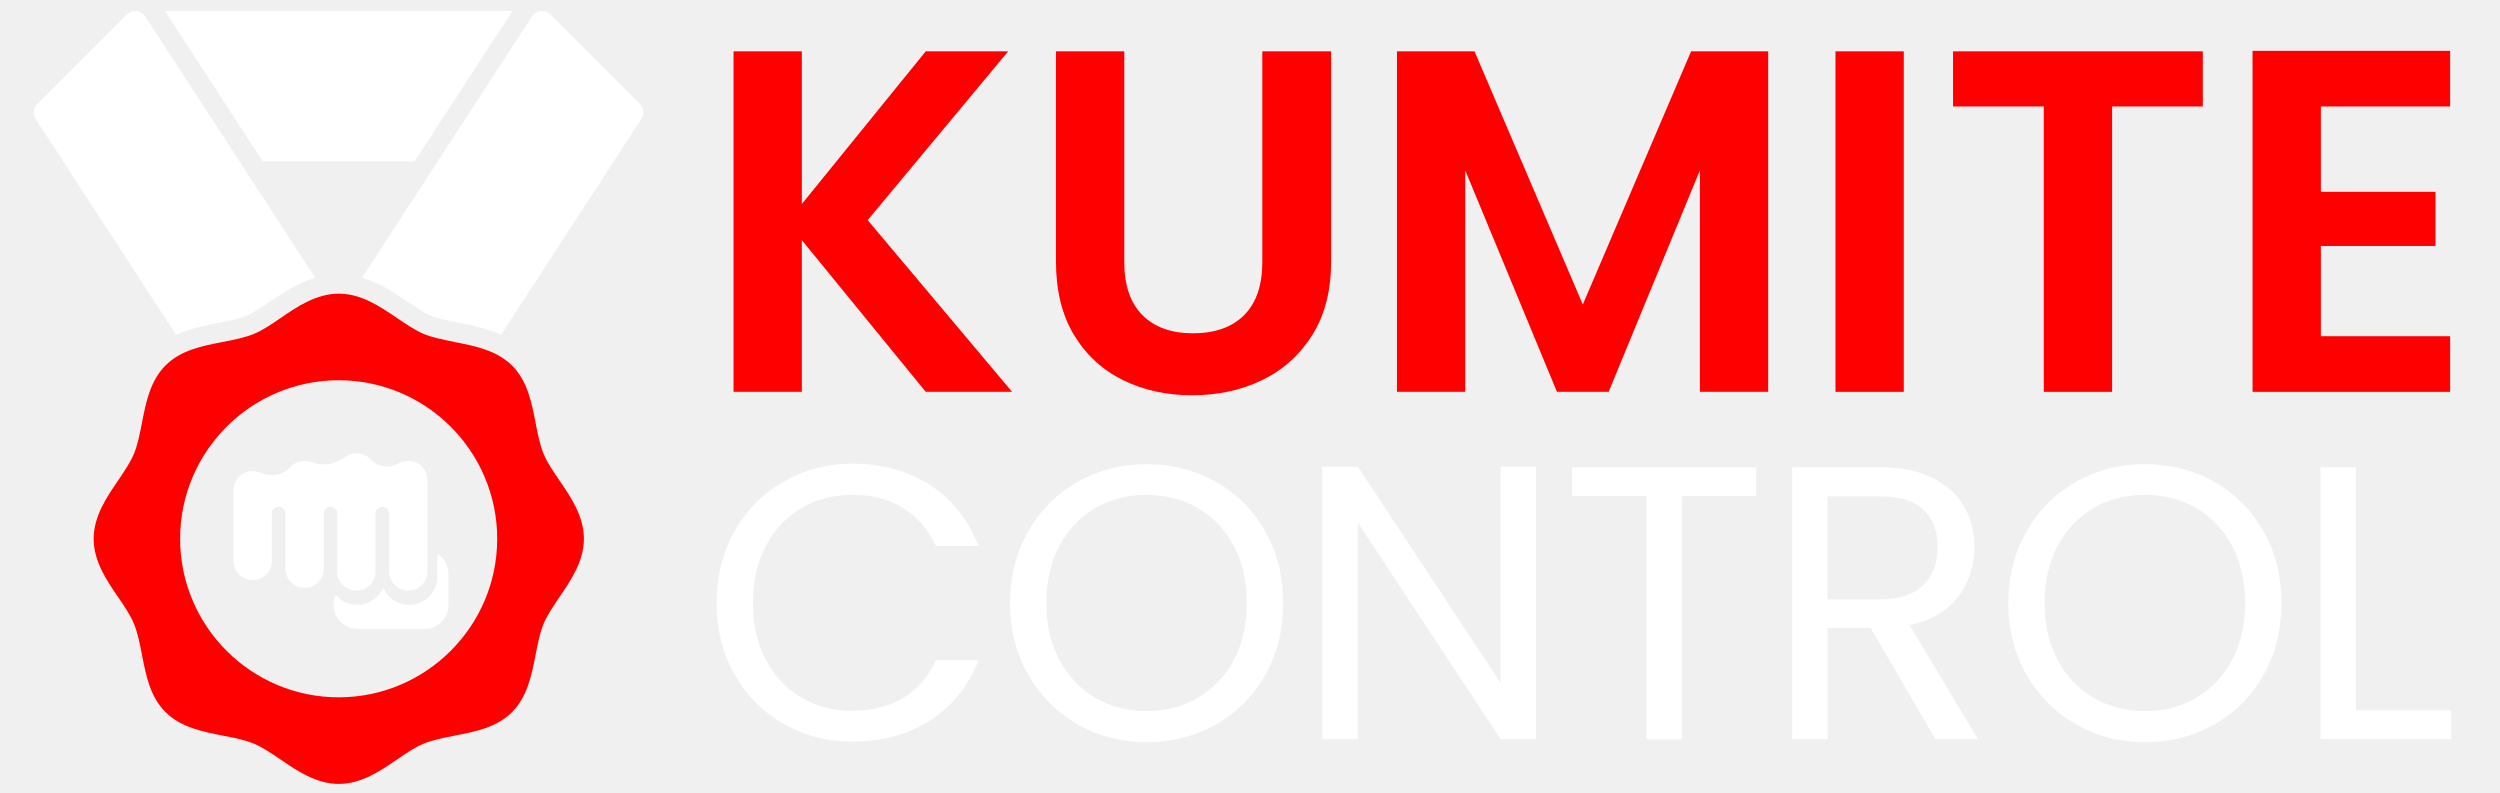
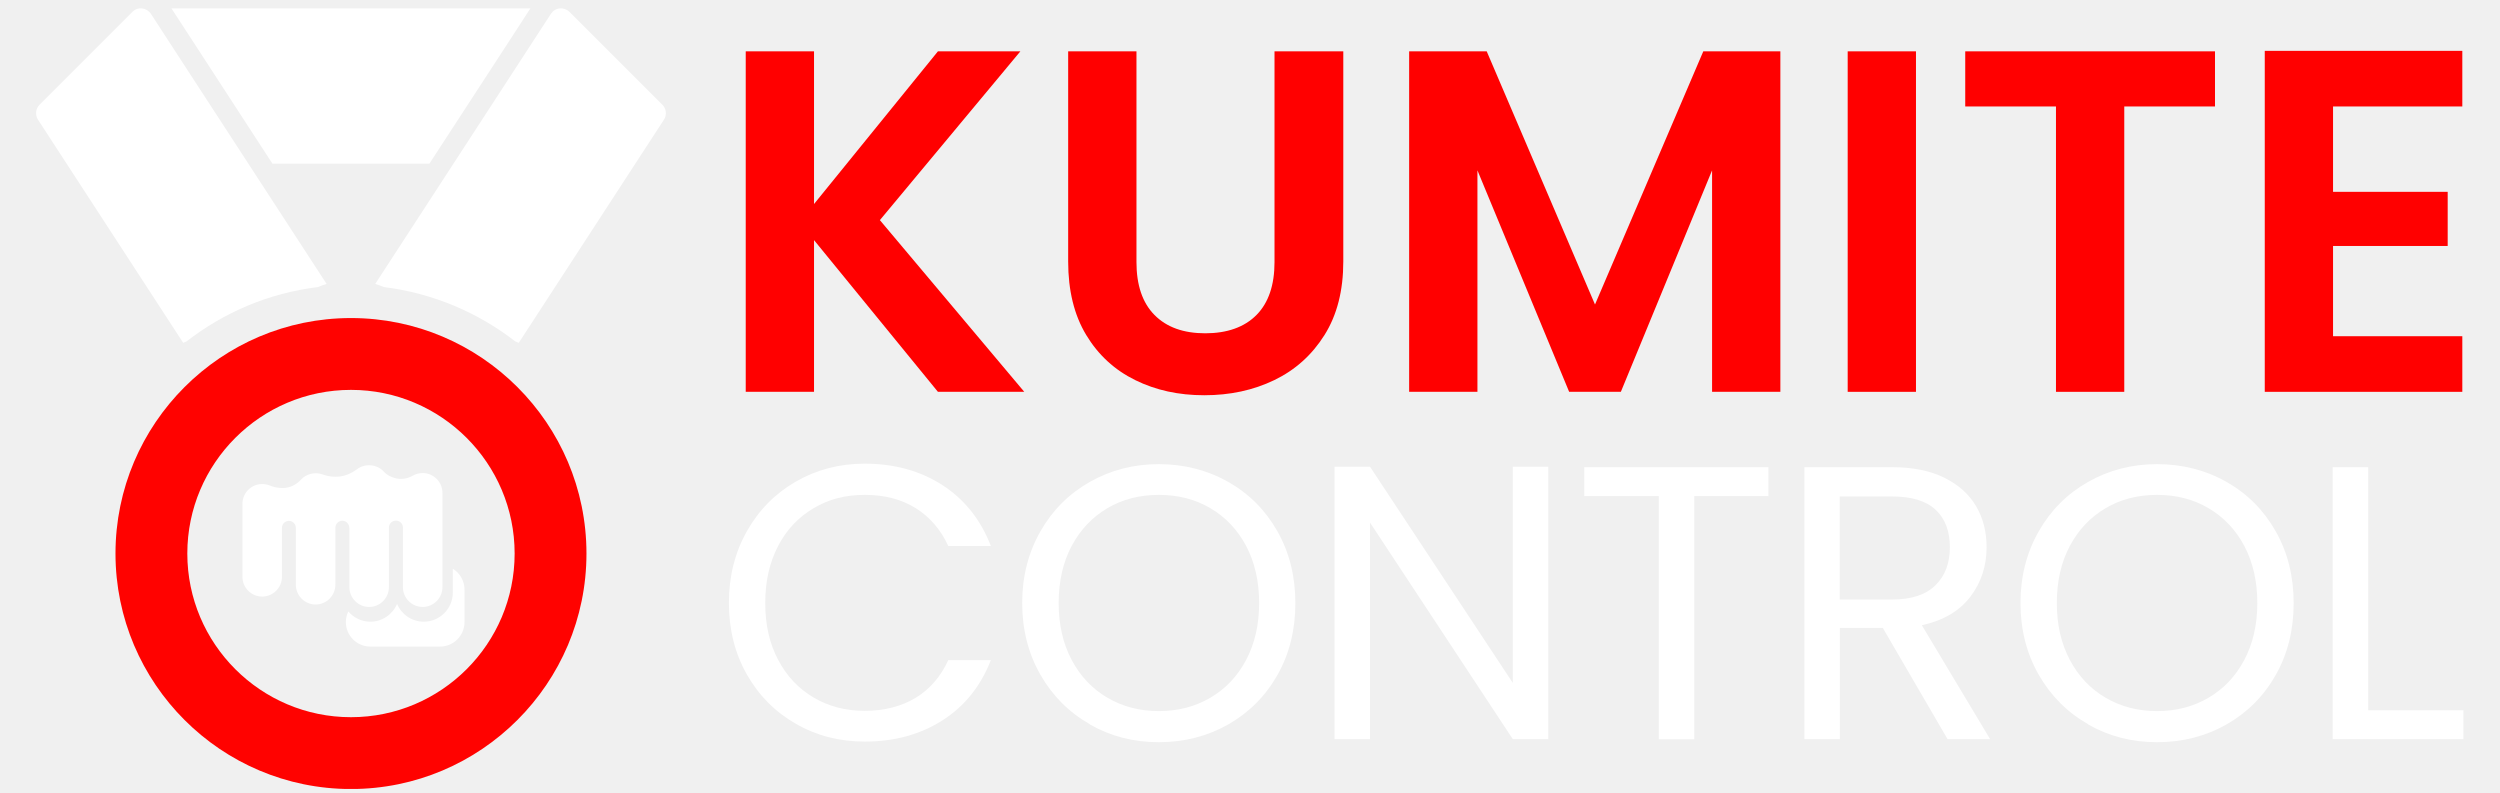
- <svg xmlns="http://www.w3.org/2000/svg" id="Capa_1" data-name="Capa 1" viewBox="0 0 205 65">
+ <svg xmlns="http://www.w3.org/2000/svg" xmlns:xlink="http://www.w3.org/1999/xlink" id="Capa_1" data-name="Capa 1" viewBox="0 0 205 65">
  <defs>
    <style>
      .cls-1 {
+         fill: #ff0200;
+       }
+ 
+       .cls-2 {
        fill: #fff;
      }

-       .cls-2 {
+       .cls-3 {
        fill: red;
      }
    </style>
+     <symbol id="dark-logo" viewBox="0 0 199.04 64">
+       <g>
+         <use width="51.63" height="64" xlink:href="#icon-64-dark" />
+         <path class="cls-3" d="M73.95,31.44l-10.16-12.44v12.44h-5.6V3.52h5.6v12.52l10.16-12.52h6.76l-11.52,13.84,11.84,14.08h-7.08Z" />
+         <path class="cls-3" d="M90.23,3.52v17.28c0,1.89.49,3.34,1.48,4.34s2.37,1.5,4.16,1.5,3.21-.5,4.2-1.5c.99-1,1.48-2.45,1.48-4.34V3.52h5.64v17.24c0,2.37-.51,4.38-1.54,6.02-1.03,1.64-2.4,2.87-4.12,3.7-1.72.83-3.63,1.24-5.74,1.24s-3.97-.41-5.66-1.24c-1.69-.83-3.03-2.06-4.02-3.7-.99-1.64-1.48-3.65-1.48-6.02V3.52h5.6Z" />
+         <path class="cls-3" d="M143.03,3.52v27.92h-5.6V13.28l-7.48,18.16h-4.24l-7.52-18.16v18.16h-5.6V3.52h6.36l8.88,20.76,8.88-20.76h6.32Z" />
+         <path class="cls-3" d="M154.15,3.52v27.92h-5.6V3.52h5.6Z" />
+         <path class="cls-3" d="M178.67,3.52v4.52h-7.44v23.4h-5.6V8.04h-7.44V3.52h20.48Z" />
+         <path class="cls-3" d="M188.35,8.04v7h9.4v4.44h-9.4v7.4h10.6v4.56h-16.2V3.48h16.2v4.56h-10.6Z" />
+         <g>
+           <path class="cls-2" d="M58.28,42.88c.98-1.74,2.32-3.1,4.02-4.08,1.7-.98,3.58-1.47,5.65-1.47,2.43,0,4.55.59,6.37,1.76,1.81,1.17,3.14,2.84,3.97,4.99h-3.49c-.62-1.34-1.51-2.38-2.67-3.1-1.16-.73-2.56-1.09-4.18-1.09s-2.96.36-4.19,1.09c-1.24.73-2.21,1.75-2.91,3.09-.7,1.33-1.06,2.9-1.06,4.69s.35,3.32,1.06,4.66c.7,1.33,1.67,2.36,2.91,3.09,1.24.73,2.63,1.09,4.19,1.09s3.01-.36,4.18-1.07c1.16-.71,2.05-1.74,2.67-3.09h3.49c-.83,2.13-2.15,3.78-3.97,4.94s-3.94,1.74-6.37,1.74c-2.07,0-3.95-.48-5.65-1.46-1.7-.97-3.04-2.32-4.02-4.05s-1.47-3.68-1.47-5.86.49-4.13,1.47-5.87Z" />
+           <path class="cls-2" d="M86.4,58.69c-1.71-.97-3.06-2.33-4.05-4.06s-1.49-3.7-1.49-5.87.5-4.13,1.49-5.87c.99-1.74,2.34-3.09,4.05-4.06,1.71-.97,3.59-1.46,5.66-1.46s3.99.49,5.7,1.46c1.71.97,3.05,2.32,4.03,4.05s1.47,3.69,1.47,5.89-.49,4.16-1.47,5.89-2.33,3.08-4.03,4.05c-1.71.97-3.61,1.46-5.7,1.46s-3.96-.49-5.66-1.46ZM96.28,56.53c1.25-.73,2.23-1.76,2.94-3.1.71-1.34,1.07-2.9,1.07-4.67s-.36-3.35-1.07-4.69c-.71-1.33-1.69-2.36-2.93-3.09-1.24-.73-2.65-1.09-4.22-1.09s-2.99.36-4.22,1.09c-1.24.73-2.21,1.75-2.93,3.09-.71,1.33-1.07,2.9-1.07,4.69s.36,3.33,1.07,4.67c.71,1.34,1.7,2.38,2.94,3.1,1.25.73,2.65,1.09,4.21,1.09s2.96-.36,4.21-1.09Z" />
+           <path class="cls-2" d="M124,59.92h-2.91l-11.71-17.76v17.76h-2.91v-22.34h2.91l11.71,17.73v-17.73h2.91v22.34Z" />
+           <path class="cls-2" d="M142.05,37.62v2.37h-6.08v19.94h-2.91v-19.94h-6.11v-2.37h15.1Z" />
+           <path class="cls-2" d="M156.74,59.92l-5.31-9.12h-3.52v9.12h-2.91v-22.3h7.2c1.68,0,3.11.29,4.27.86,1.16.58,2.03,1.35,2.61,2.34.58.98.86,2.1.86,3.36,0,1.54-.44,2.89-1.33,4.06-.89,1.17-2.21,1.95-3.98,2.34l5.6,9.34h-3.49ZM147.91,48.47h4.29c1.58,0,2.76-.39,3.55-1.17.79-.78,1.18-1.82,1.18-3.12s-.39-2.35-1.17-3.07c-.78-.73-1.97-1.09-3.57-1.09h-4.29v8.45Z" />
+           <path class="cls-2" d="M168.26,58.69c-1.71-.97-3.06-2.33-4.05-4.06s-1.49-3.7-1.49-5.87.5-4.13,1.49-5.87c.99-1.74,2.34-3.09,4.05-4.06,1.71-.97,3.59-1.46,5.66-1.46s3.99.49,5.7,1.46c1.71.97,3.05,2.32,4.03,4.05s1.47,3.69,1.47,5.89-.49,4.16-1.47,5.89-2.33,3.08-4.03,4.05c-1.71.97-3.61,1.46-5.7,1.46s-3.96-.49-5.66-1.46ZM178.13,56.53c1.25-.73,2.23-1.76,2.94-3.1.71-1.34,1.07-2.9,1.07-4.67s-.36-3.35-1.07-4.69c-.71-1.33-1.69-2.36-2.93-3.09-1.24-.73-2.65-1.09-4.22-1.09s-2.99.36-4.22,1.09c-1.24.73-2.21,1.75-2.93,3.09-.71,1.33-1.07,2.9-1.07,4.69s.36,3.33,1.07,4.67c.71,1.34,1.7,2.38,2.94,3.1,1.25.73,2.65,1.09,4.21,1.09s2.96-.36,4.21-1.09Z" />
+           <path class="cls-2" d="M191.23,57.55h7.81v2.37h-10.72v-22.3h2.91v19.94Z" />
+         </g>
+       </g>
+     </symbol>
+     <symbol id="icon-64-dark" viewBox="0 0 51.63 64">
+       <g>
+         <path class="cls-1" d="M25.82,25.39c-10.65,0-19.31,8.66-19.31,19.31s8.66,19.31,19.31,19.31,19.31-8.66,19.31-19.31-8.66-19.31-19.31-19.31ZM25.82,58.12c-7.4,0-13.42-6.02-13.42-13.42s6.02-13.42,13.42-13.42,13.42,6.02,13.42,13.42-6.02,13.42-13.42,13.42Z" />
+         <path class="cls-2" d="M25.69,42.57v4.89c0,.89.73,1.62,1.62,1.62s1.62-.73,1.62-1.62v-4.89c0-.32.26-.57.58-.57s.57.26.57.57v4.89c0,.89.73,1.62,1.62,1.62s1.62-.73,1.62-1.62v-7.74c0-.89-.73-1.62-1.62-1.62-.28,0-.56.07-.8.21-.42.24-.88.32-1.32.24-.45-.09-.8-.28-1.08-.58-.54-.59-1.52-.68-2.16-.2-.55.41-1.17.66-1.85.63-.34,0-.68-.07-1.01-.19-.6-.22-1.32-.05-1.76.43-.4.44-.93.68-1.48.69-.38,0-.75-.07-1.08-.21-.2-.08-.41-.12-.62-.12-.89,0-1.62.73-1.62,1.62v5.99c0,.89.73,1.62,1.62,1.62s1.62-.73,1.62-1.62v-4.02c0-.32.26-.57.57-.57s.57.26.57.57v4.67c0,.89.73,1.62,1.62,1.62s1.62-.73,1.62-1.62v-4.67c0-.32.26-.58.57-.58s.57.26.57.58Z" />
+         <path class="cls-2" d="M34.17,45.96v1.95c0,1.31-1.07,2.38-2.38,2.38-.98,0-1.83-.6-2.19-1.46-.36.85-1.21,1.46-2.19,1.46-.72,0-1.37-.33-1.81-.84-.13.27-.2.56-.2.87,0,1.11.9,2.01,2.01,2.01h5.71c1.11,0,2.01-.9,2.01-2.01v-2.66h0c0-.7-.36-1.34-.94-1.7Z" />
+         <path class="cls-2" d="M38.78,2.7l1.75-2.7H11.1l2.07,3.18c1.72,2.64,3.89,5.99,6.21,9.55h12.87c2.47-3.79,4.77-7.33,6.53-10.03h0Z" />
+         <path class="cls-2" d="M23.82,22.59c-4.28-6.57-8.97-13.78-12.1-18.6L9.42.45c-.16-.25-.43-.41-.73-.45-.3-.03-.59.07-.8.29L.29,7.89c-.33.33-.39.85-.13,1.24,2.13,3.27,6.98,10.73,11.9,18.29h0c.09-.04.18-.07.27-.11,3.06-2.38,6.75-3.97,10.78-4.46.23-.09.46-.19.71-.26Z" />
+         <path class="cls-2" d="M51.34,7.89L43.74.29c-.21-.21-.51-.32-.8-.29-.3.03-.56.19-.73.45l-2.08,3.2c-3.12,4.79-7.94,12.2-12.32,18.94.25.07.48.17.71.26,4.03.5,7.72,2.09,10.78,4.46.09.04.18.07.28.11,3.94-6.06,7.84-12.06,10.35-15.91l1.55-2.38c.26-.39.2-.91-.13-1.24Z" />
+       </g>
+     </symbol>
  </defs>
-   <g>
-     <g>
-       <path class="cls-1" d="M27.65,42.12v4.74c0,.87.7,1.57,1.57,1.57s1.57-.7,1.57-1.57v-4.74c0-.31.25-.56.56-.56s.56.25.56.56v4.74c0,.86.7,1.57,1.57,1.57s1.57-.7,1.57-1.57v-7.5c0-.86-.7-1.57-1.57-1.57-.27,0-.54.07-.78.2-.4.23-.86.31-1.28.23-.43-.08-.78-.27-1.04-.56-.53-.57-1.47-.66-2.09-.2-.54.4-1.13.64-1.79.61-.33,0-.66-.06-.98-.18-.58-.22-1.28-.05-1.71.41-.39.42-.9.66-1.44.66-.37,0-.72-.07-1.05-.21-.19-.08-.39-.12-.6-.12-.87,0-1.57.7-1.57,1.57v5.8c0,.86.7,1.57,1.57,1.57s1.57-.7,1.57-1.57v-3.89c0-.31.25-.56.56-.56s.56.25.56.56v4.53c0,.86.7,1.57,1.57,1.57s1.57-.7,1.57-1.57v-4.53c0-.31.25-.56.56-.56s.56.25.56.56Z" />
-       <path class="cls-1" d="M35.86,45.4v1.89c0,1.27-1.03,2.31-2.31,2.31-.95,0-1.77-.58-2.13-1.41-.35.83-1.17,1.41-2.12,1.41-.7,0-1.33-.32-1.75-.81-.13.26-.19.55-.19.84,0,1.07.87,1.94,1.94,1.94h5.53c1.07,0,1.94-.87,1.94-1.94v-2.58h0c0-.68-.35-1.3-.91-1.65Z" />
-     </g>
-     <path class="cls-1" d="M40.33,3.51l1.7-2.61H13.52l2.01,3.08c1.66,2.56,3.77,5.8,6.01,9.25h12.46c2.39-3.67,4.62-7.1,6.32-9.72h0Z" />
-     <path class="cls-1" d="M14.45,27.45c1.15-.52,2.37-.76,3.5-.98.85-.17,1.65-.32,2.25-.57.55-.23,1.19-.67,1.88-1.13,1.06-.72,2.3-1.56,3.77-1.99-4.14-6.37-8.68-13.35-11.72-18.01l-2.23-3.43c-.16-.24-.42-.4-.71-.43-.29-.03-.57.07-.78.28l-7.36,7.36c-.32.32-.37.82-.13,1.2,2.06,3.17,6.76,10.4,11.52,17.71h0Z" />
-     <path class="cls-1" d="M45.13,1.18c-.2-.2-.49-.31-.78-.28-.29.03-.55.19-.71.43l-2.02,3.1c-3.02,4.64-7.69,11.82-11.93,18.34,1.47.43,2.71,1.27,3.77,1.99.68.47,1.33.91,1.88,1.13.6.25,1.4.4,2.25.57,1.13.22,2.36.46,3.5.98,3.82-5.87,7.6-11.68,10.02-15.41l1.5-2.31c.25-.38.2-.88-.13-1.2l-7.36-7.36Z" />
-     <path class="cls-2" d="M37.29,28.04c-.93-.18-1.81-.35-2.55-.66-.7-.29-1.41-.78-2.17-1.29-1.38-.94-2.94-2.01-4.79-2.01s-3.42,1.07-4.79,2.01c-.75.52-1.47,1-2.17,1.29-.75.31-1.62.48-2.55.66-1.7.33-3.45.67-4.7,1.93-1.25,1.25-1.6,3.01-1.93,4.7-.18.93-.35,1.81-.66,2.55-.29.7-.78,1.41-1.29,2.17-.94,1.38-2.01,2.94-2.01,4.79s1.07,3.42,2.01,4.79c.52.75,1,1.47,1.29,2.17.31.75.48,1.62.66,2.55.33,1.7.67,3.45,1.93,4.7,1.25,1.25,3.01,1.6,4.7,1.93.93.18,1.81.35,2.55.66.7.29,1.41.78,2.17,1.29,1.38.94,2.94,2.01,4.79,2.01s3.42-1.07,4.79-2.01c.75-.52,1.47-1,2.17-1.29.75-.31,1.62-.48,2.55-.66,1.7-.33,3.45-.67,4.7-1.93s1.6-3.01,1.93-4.7c.18-.93.35-1.81.66-2.55.29-.7.78-1.41,1.29-2.17.94-1.38,2.01-2.94,2.01-4.79s-1.07-3.42-2.01-4.79c-.51-.75-1-1.47-1.29-2.16-.31-.75-.48-1.62-.66-2.55-.33-1.7-.67-3.45-1.93-4.7s-3.01-1.6-4.7-1.93h0ZM40.77,44.18c0,7.17-5.83,13-13,13s-13-5.83-13-13,5.83-13,13-13,13,5.83,13,13Z" />
-   </g>
-   <g>
-     <path class="cls-2" d="M75.91,32.13l-10.16-12.44v12.44h-5.6V4.21h5.6v12.52l10.16-12.52h6.76l-11.52,13.84,11.84,14.08h-7.08Z" />
-     <path class="cls-2" d="M92.19,4.21v17.28c0,1.89.49,3.34,1.48,4.34s2.37,1.5,4.16,1.5,3.21-.5,4.2-1.5c.99-1,1.48-2.45,1.48-4.34V4.21h5.64v17.24c0,2.37-.51,4.38-1.54,6.02-1.03,1.64-2.4,2.87-4.12,3.7-1.72.83-3.63,1.24-5.74,1.24s-3.97-.41-5.66-1.24c-1.69-.83-3.03-2.06-4.02-3.7-.99-1.64-1.48-3.65-1.48-6.02V4.21h5.6Z" />
-     <path class="cls-2" d="M144.99,4.21v27.92h-5.6V13.97l-7.48,18.16h-4.24l-7.52-18.16v18.16h-5.6V4.21h6.36l8.88,20.76,8.88-20.76h6.32Z" />
-     <path class="cls-2" d="M156.11,4.21v27.92h-5.6V4.21h5.6Z" />
-     <path class="cls-2" d="M180.63,4.21v4.52h-7.44v23.4h-5.6V8.73h-7.44v-4.52h20.48Z" />
-     <path class="cls-2" d="M190.31,8.73v7h9.4v4.44h-9.4v7.4h10.6v4.56h-16.2V4.17h16.2v4.56h-10.6Z" />
-     <path class="cls-1" d="M60.23,43.57c.98-1.74,2.32-3.1,4.02-4.08,1.7-.98,3.58-1.47,5.65-1.47,2.43,0,4.55.59,6.37,1.76,1.81,1.17,3.14,2.84,3.97,4.99h-3.49c-.62-1.34-1.51-2.38-2.67-3.1-1.16-.73-2.56-1.09-4.18-1.09s-2.96.36-4.19,1.09c-1.24.73-2.21,1.75-2.91,3.09-.7,1.33-1.06,2.9-1.06,4.69s.35,3.32,1.06,4.66c.7,1.33,1.67,2.36,2.91,3.09,1.24.73,2.63,1.09,4.19,1.09s3.01-.36,4.18-1.07c1.16-.71,2.05-1.74,2.67-3.09h3.49c-.83,2.13-2.15,3.78-3.97,4.94s-3.94,1.74-6.37,1.74c-2.07,0-3.95-.48-5.65-1.46-1.7-.97-3.04-2.32-4.02-4.05s-1.47-3.68-1.47-5.86.49-4.13,1.47-5.87Z" />
-     <path class="cls-1" d="M88.36,59.38c-1.71-.97-3.06-2.33-4.05-4.06s-1.49-3.7-1.49-5.87.5-4.13,1.49-5.87c.99-1.74,2.34-3.09,4.05-4.06,1.71-.97,3.59-1.46,5.66-1.46s3.99.49,5.7,1.46c1.71.97,3.05,2.32,4.03,4.05s1.47,3.69,1.47,5.89-.49,4.16-1.47,5.89-2.33,3.08-4.03,4.05c-1.71.97-3.61,1.46-5.7,1.46s-3.96-.49-5.66-1.46ZM98.23,57.22c1.25-.73,2.23-1.76,2.94-3.1.71-1.34,1.07-2.9,1.07-4.67s-.36-3.35-1.07-4.69c-.71-1.33-1.69-2.36-2.93-3.09-1.24-.73-2.65-1.09-4.22-1.09s-2.99.36-4.22,1.09c-1.24.73-2.21,1.75-2.93,3.09-.71,1.33-1.07,2.9-1.07,4.69s.36,3.33,1.07,4.67c.71,1.34,1.7,2.38,2.94,3.1,1.25.73,2.65,1.09,4.21,1.09s2.96-.36,4.21-1.09Z" />
-     <path class="cls-1" d="M125.96,60.61h-2.91l-11.71-17.76v17.76h-2.91v-22.34h2.91l11.71,17.73v-17.73h2.91v22.34Z" />
-     <path class="cls-1" d="M144.01,38.31v2.37h-6.08v19.94h-2.91v-19.94h-6.11v-2.37h15.1Z" />
-     <path class="cls-1" d="M158.7,60.61l-5.31-9.12h-3.52v9.12h-2.91v-22.3h7.2c1.68,0,3.11.29,4.27.86,1.16.58,2.03,1.35,2.61,2.34.58.98.86,2.1.86,3.36,0,1.54-.44,2.89-1.33,4.06-.89,1.17-2.21,1.95-3.98,2.34l5.6,9.34h-3.49ZM149.87,49.15h4.29c1.58,0,2.76-.39,3.55-1.17.79-.78,1.18-1.82,1.18-3.12s-.39-2.35-1.17-3.07c-.78-.73-1.97-1.09-3.57-1.09h-4.29v8.45Z" />
-     <path class="cls-1" d="M170.22,59.38c-1.71-.97-3.06-2.33-4.05-4.06s-1.49-3.7-1.49-5.87.5-4.13,1.49-5.87c.99-1.74,2.34-3.09,4.05-4.06,1.71-.97,3.59-1.46,5.66-1.46s3.99.49,5.7,1.46c1.71.97,3.05,2.32,4.03,4.05s1.47,3.69,1.47,5.89-.49,4.16-1.47,5.89-2.33,3.08-4.03,4.05c-1.71.97-3.61,1.46-5.7,1.46s-3.96-.49-5.66-1.46ZM180.09,57.22c1.25-.73,2.23-1.76,2.94-3.1.71-1.34,1.07-2.9,1.07-4.67s-.36-3.35-1.07-4.69c-.71-1.33-1.69-2.36-2.93-3.09-1.24-.73-2.65-1.09-4.22-1.09s-2.99.36-4.22,1.09c-1.24.73-2.21,1.75-2.93,3.09-.71,1.33-1.07,2.9-1.07,4.69s.36,3.33,1.07,4.67c.71,1.34,1.7,2.38,2.94,3.1,1.25.73,2.65,1.09,4.21,1.09s2.96-.36,4.21-1.09Z" />
-     <path class="cls-1" d="M193.19,58.24h7.81v2.37h-10.72v-22.3h2.91v19.94Z" />
-   </g>
+   <use width="199.04" height="64" transform="translate(2.96 .69)" xlink:href="#dark-logo" />
</svg>
